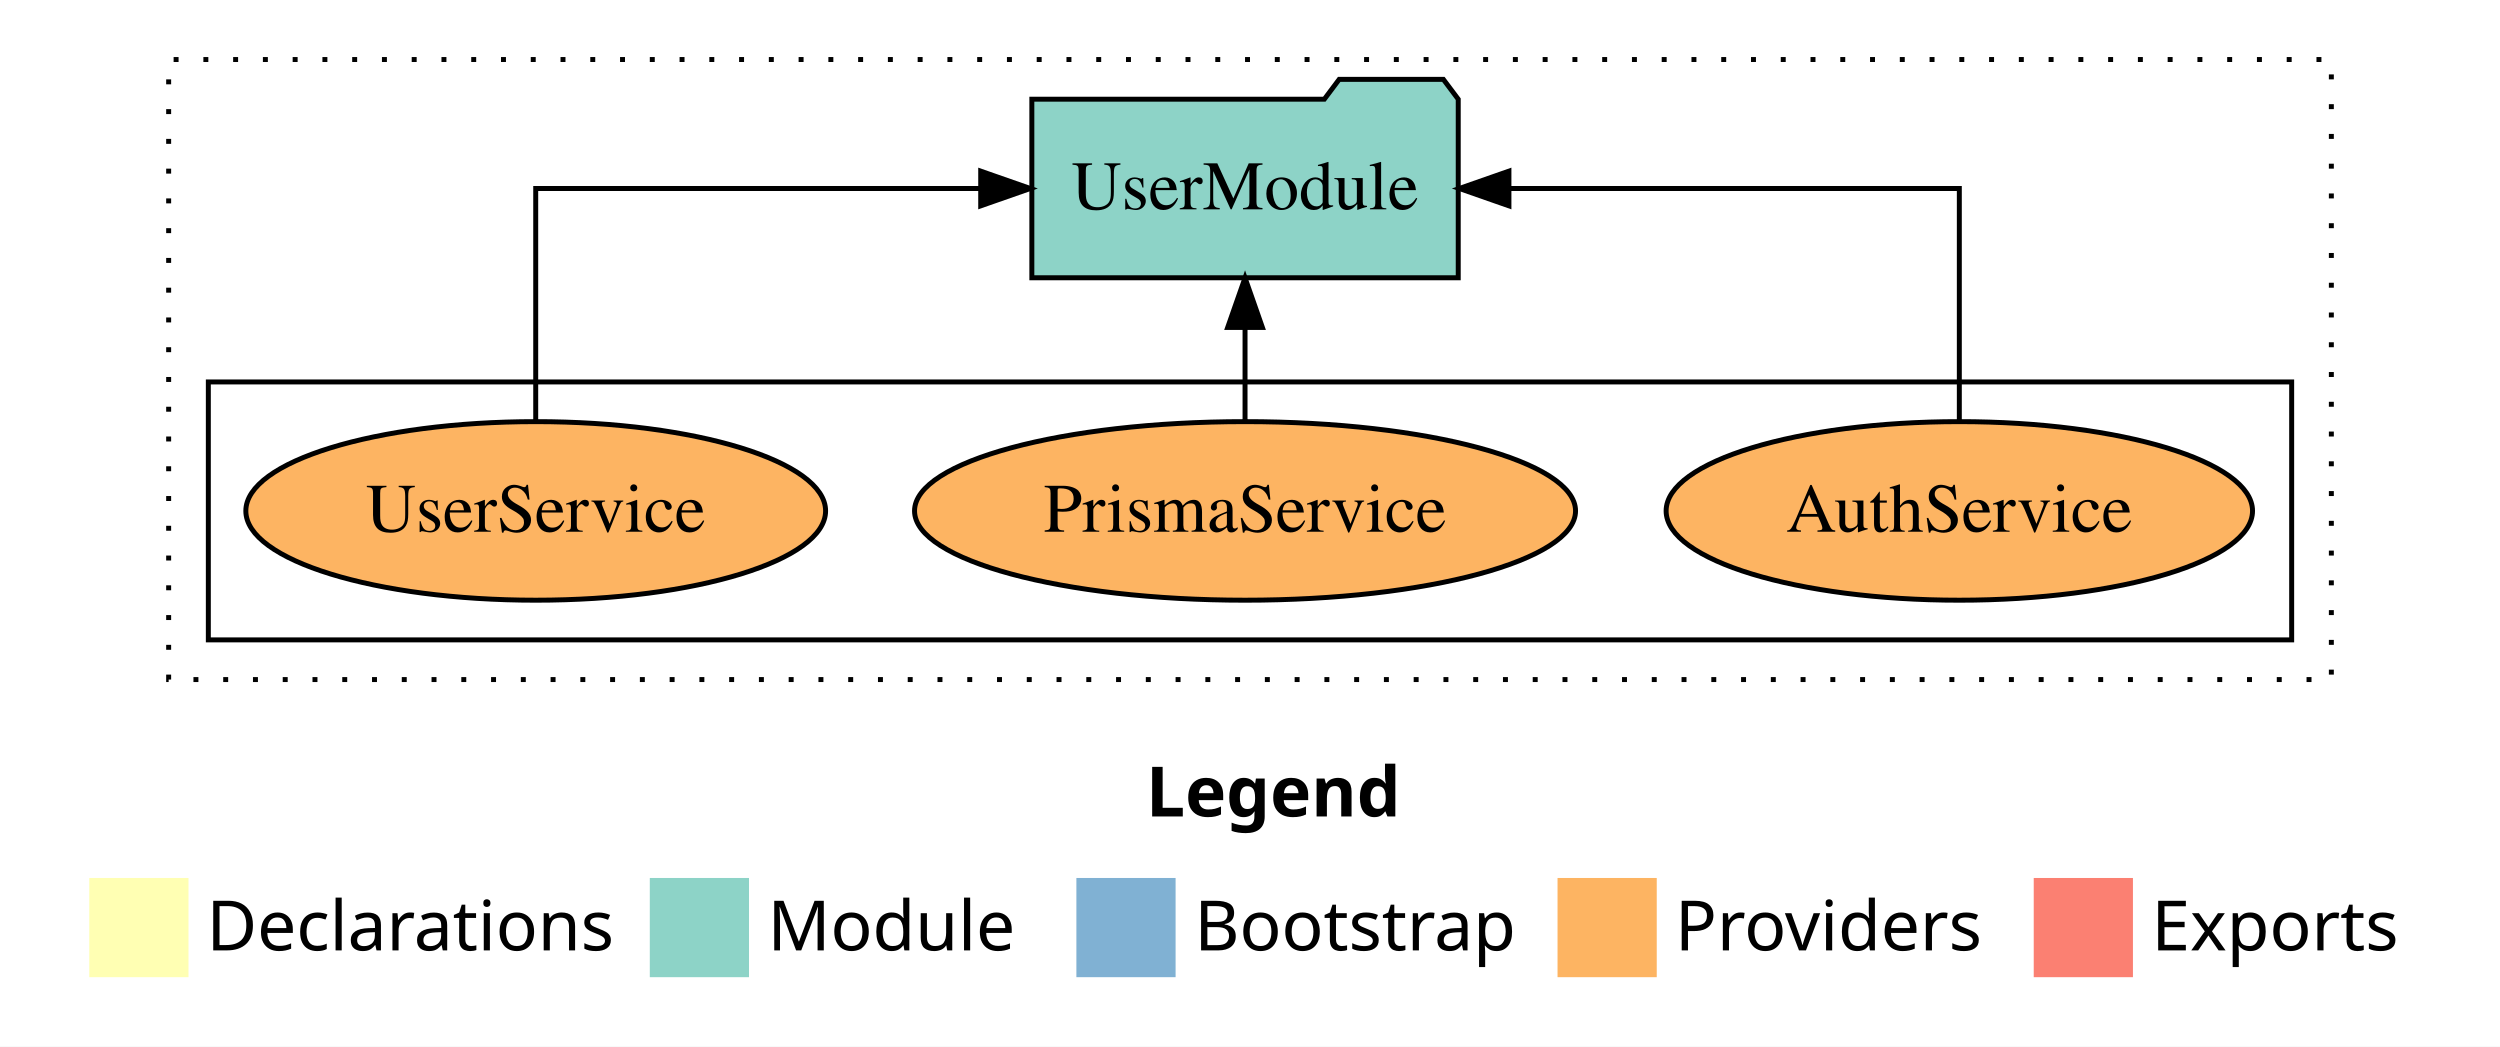
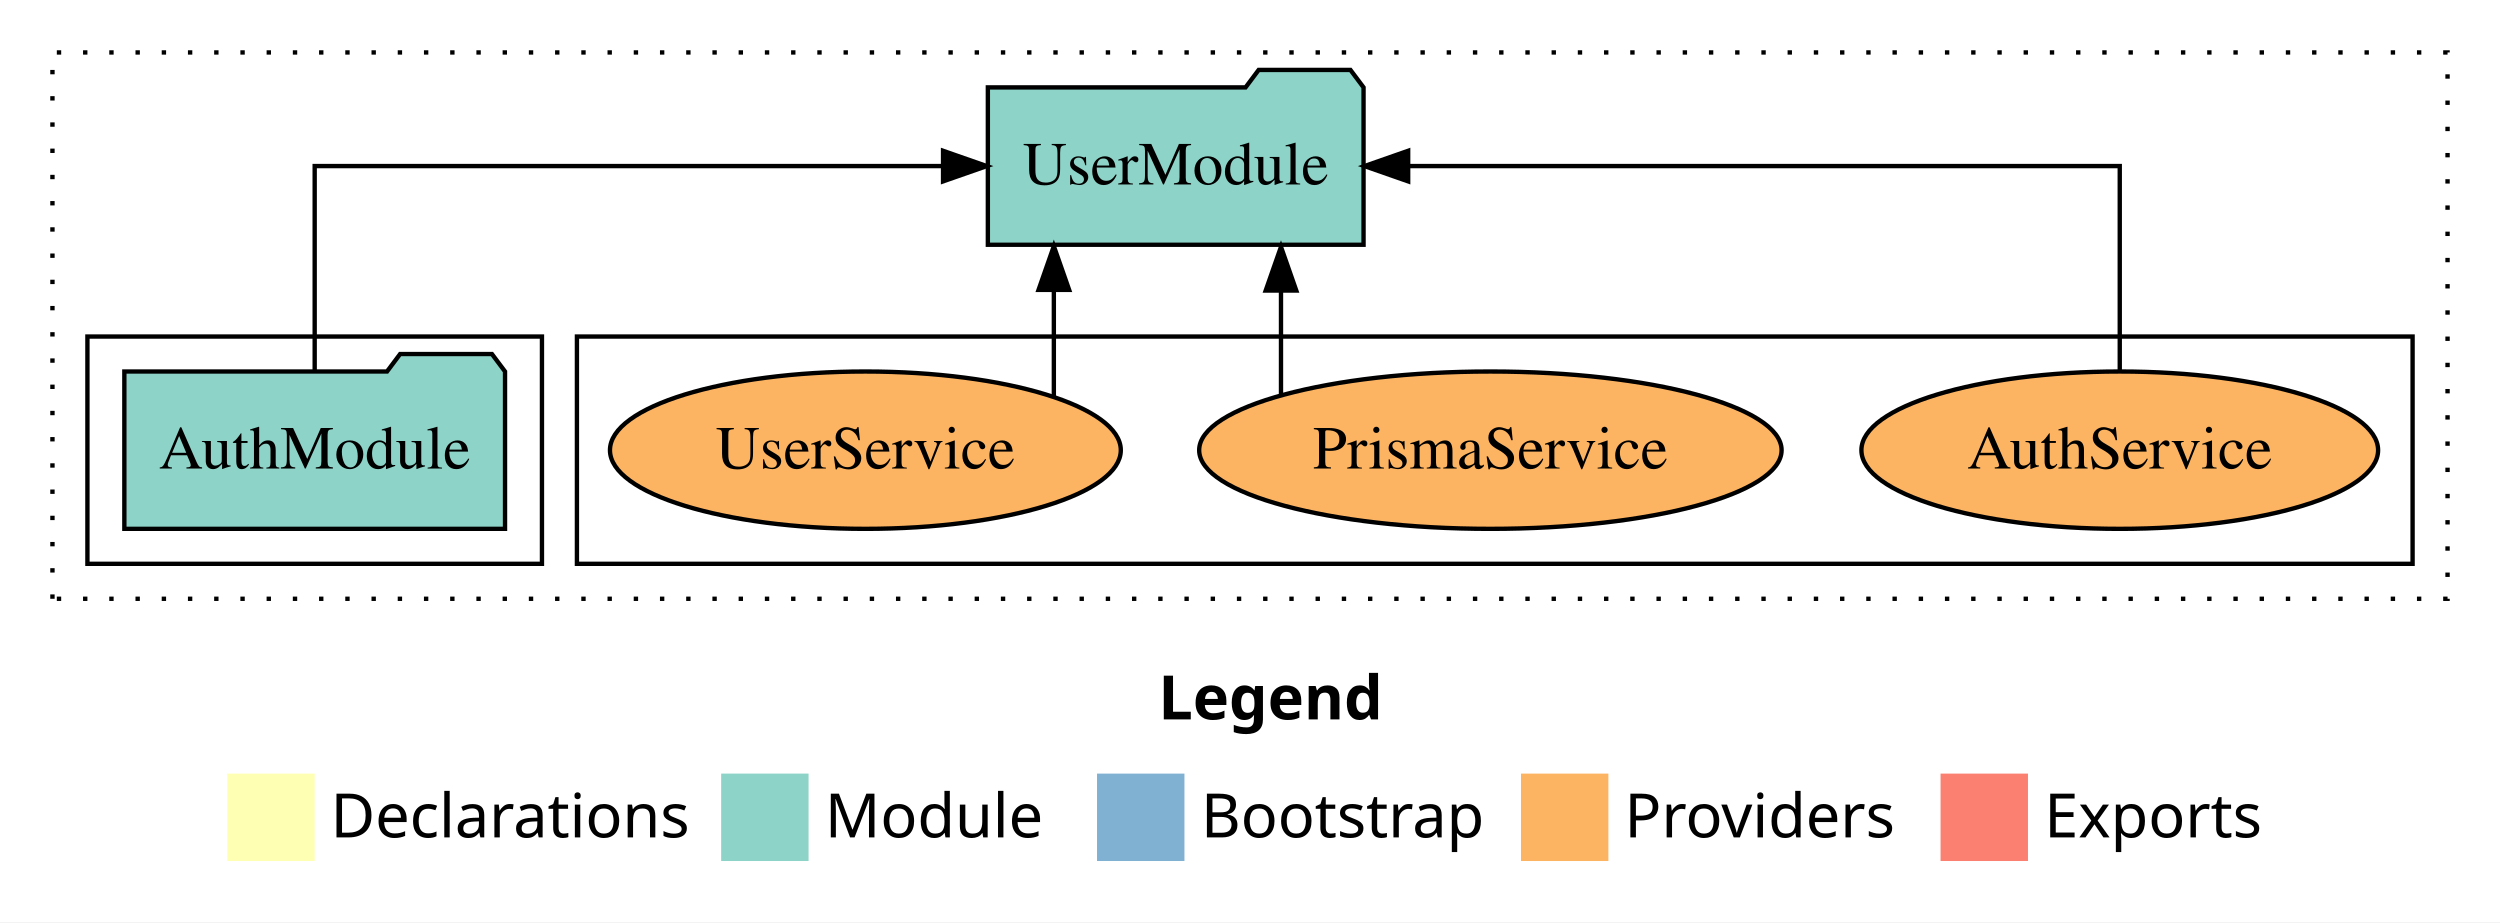
- <svg xmlns="http://www.w3.org/2000/svg" width="504pt" height="211pt" viewBox="0.00 0.00 504.00 211.00">
+ <svg xmlns="http://www.w3.org/2000/svg" width="572pt" height="211pt" viewBox="0.00 0.00 572.00 211.00">
  <g id="graph0" class="graph" transform="scale(1 1) rotate(0) translate(4 207)">
-     <polygon fill="white" stroke="transparent" points="-4,4 -4,-207 500,-207 500,4 -4,4" />
-     <text text-anchor="start" x="227.01" y="-42.4" font-family="Times-12" font-weight="bold" font-size="14.00">Legend</text>
-     <polygon fill="#ffffb3" stroke="transparent" points="14,-10 14,-30 34,-30 34,-10 14,-10" />
-     <text text-anchor="start" x="37.63" y="-15.4" font-family="Times-12" font-size="14.00">  Declarations</text>
-     <polygon fill="#8dd3c7" stroke="transparent" points="127,-10 127,-30 147,-30 147,-10 127,-10" />
-     <text text-anchor="start" x="150.73" y="-15.4" font-family="Times-12" font-size="14.00">  Module</text>
-     <polygon fill="#80b1d3" stroke="transparent" points="213,-10 213,-30 233,-30 233,-10 213,-10" />
-     <text text-anchor="start" x="236.78" y="-15.4" font-family="Times-12" font-size="14.00">  Bootstrap</text>
-     <polygon fill="#fdb462" stroke="transparent" points="310,-10 310,-30 330,-30 330,-10 310,-10" />
-     <text text-anchor="start" x="333.67" y="-15.4" font-family="Times-12" font-size="14.00">  Providers</text>
-     <polygon fill="#fb8072" stroke="transparent" points="406,-10 406,-30 426,-30 426,-10 406,-10" />
-     <text text-anchor="start" x="429.73" y="-15.4" font-family="Times-12" font-size="14.00">  Exports</text>
+     <polygon fill="white" stroke="transparent" points="-4,4 -4,-207 568,-207 568,4 -4,4" />
+     <text text-anchor="start" x="261.01" y="-42.4" font-family="Times-12" font-weight="bold" font-size="14.00">Legend</text>
+     <polygon fill="#ffffb3" stroke="transparent" points="48,-10 48,-30 68,-30 68,-10 48,-10" />
+     <text text-anchor="start" x="71.63" y="-15.4" font-family="Times-12" font-size="14.00">  Declarations</text>
+     <polygon fill="#8dd3c7" stroke="transparent" points="161,-10 161,-30 181,-30 181,-10 161,-10" />
+     <text text-anchor="start" x="184.73" y="-15.4" font-family="Times-12" font-size="14.00">  Module</text>
+     <polygon fill="#80b1d3" stroke="transparent" points="247,-10 247,-30 267,-30 267,-10 247,-10" />
+     <text text-anchor="start" x="270.78" y="-15.4" font-family="Times-12" font-size="14.00">  Bootstrap</text>
+     <polygon fill="#fdb462" stroke="transparent" points="344,-10 344,-30 364,-30 364,-10 344,-10" />
+     <text text-anchor="start" x="367.67" y="-15.4" font-family="Times-12" font-size="14.00">  Providers</text>
+     <polygon fill="#fb8072" stroke="transparent" points="440,-10 440,-30 460,-30 460,-10 440,-10" />
+     <text text-anchor="start" x="463.73" y="-15.4" font-family="Times-12" font-size="14.00">  Exports</text>
    <g id="clust1" class="cluster">
-       <polygon fill="none" stroke="black" stroke-dasharray="1,5" points="30,-70 30,-195 466,-195 466,-70 30,-70" />
+       <polygon fill="none" stroke="black" stroke-dasharray="1,5" points="8,-70 8,-195 556,-195 556,-70 8,-70" />
    </g>
    <g id="clust6" class="cluster">
-       <polygon fill="none" stroke="black" points="38,-78 38,-130 458,-130 458,-78 38,-78" />
+       <polygon fill="none" stroke="black" points="128,-78 128,-130 548,-130 548,-78 128,-78" />
+     </g>
+     <g id="clust3" class="cluster">
+       <polygon fill="none" stroke="black" points="16,-78 16,-130 120,-130 120,-78 16,-78" />
    </g>
    <g id="node1" class="node">
-       <ellipse fill="#fdb462" stroke="black" cx="391" cy="-104" rx="59.11" ry="18" />
-       <text text-anchor="middle" x="391" y="-99.8" font-family="Times,serif" font-size="14.00">AuthService</text>
+       <polygon fill="#8dd3c7" stroke="black" points="111.55,-122 108.55,-126 87.55,-126 84.55,-122 24.45,-122 24.45,-86 111.55,-86 111.55,-122" />
+       <text text-anchor="middle" x="68" y="-99.8" font-family="Times,serif" font-size="14.00">AuthModule</text>
+     </g>
+     <g id="node2" class="node">
+       <polygon fill="#8dd3c7" stroke="black" points="307.98,-187 304.98,-191 283.98,-191 280.98,-187 222.02,-187 222.02,-151 307.98,-151 307.98,-187" />
+       <text text-anchor="middle" x="265" y="-164.8" font-family="Times,serif" font-size="14.00">UserModule</text>
+     </g>
+     <g id="edge1" class="edge">
+       <path fill="none" stroke="black" d="M68,-122.11C68,-141.34 68,-169 68,-169 68,-169 211.77,-169 211.77,-169" />
+       <polygon fill="black" stroke="black" points="211.77,-172.5 221.77,-169 211.77,-165.5 211.77,-172.5" />
+     </g>
+     <g id="node3" class="node">
+       <ellipse fill="#fdb462" stroke="black" cx="481" cy="-104" rx="59.11" ry="18" />
+       <text text-anchor="middle" x="481" y="-99.8" font-family="Times,serif" font-size="14.00">AuthService</text>
+     </g>
+     <g id="edge2" class="edge">
+       <path fill="none" stroke="black" d="M481,-122.11C481,-141.34 481,-169 481,-169 481,-169 318.19,-169 318.19,-169" />
+       <polygon fill="black" stroke="black" points="318.19,-165.5 308.19,-169 318.19,-172.5 318.19,-165.5" />
    </g>
    <g id="node4" class="node">
-       <polygon fill="#8dd3c7" stroke="black" points="289.98,-187 286.98,-191 265.98,-191 262.98,-187 204.02,-187 204.02,-151 289.98,-151 289.98,-187" />
-       <text text-anchor="middle" x="247" y="-164.8" font-family="Times,serif" font-size="14.00">UserModule</text>
-     </g>
-     <g id="edge1" class="edge">
-       <path fill="none" stroke="black" d="M391,-122.11C391,-141.34 391,-169 391,-169 391,-169 300.2,-169 300.2,-169" />
-       <polygon fill="black" stroke="black" points="300.2,-165.5 290.2,-169 300.2,-172.5 300.2,-165.5" />
-     </g>
-     <g id="node2" class="node">
-       <ellipse fill="#fdb462" stroke="black" cx="247" cy="-104" rx="66.63" ry="18" />
-       <text text-anchor="middle" x="247" y="-99.8" font-family="Times,serif" font-size="14.00">PrismaService</text>
-     </g>
-     <g id="edge2" class="edge">
-       <path fill="none" stroke="black" d="M247,-122.11C247,-122.11 247,-140.99 247,-140.99" />
-       <polygon fill="black" stroke="black" points="243.5,-140.99 247,-150.99 250.5,-140.99 243.5,-140.99" />
-     </g>
-     <g id="node3" class="node">
-       <ellipse fill="#fdb462" stroke="black" cx="104" cy="-104" rx="58.44" ry="18" />
-       <text text-anchor="middle" x="104" y="-99.8" font-family="Times,serif" font-size="14.00">UserService</text>
+       <ellipse fill="#fdb462" stroke="black" cx="337" cy="-104" rx="66.63" ry="18" />
+       <text text-anchor="middle" x="337" y="-99.8" font-family="Times,serif" font-size="14.00">PrismaService</text>
    </g>
    <g id="edge3" class="edge">
-       <path fill="none" stroke="black" d="M104,-122.11C104,-141.34 104,-169 104,-169 104,-169 193.71,-169 193.71,-169" />
-       <polygon fill="black" stroke="black" points="193.71,-172.5 203.71,-169 193.71,-165.5 193.71,-172.5" />
+       <path fill="none" stroke="black" d="M289.09,-116.84C289.09,-116.84 289.09,-140.52 289.09,-140.52" />
+       <polygon fill="black" stroke="black" points="285.59,-140.52 289.09,-150.52 292.59,-140.52 285.59,-140.52" />
+     </g>
+     <g id="node5" class="node">
+       <ellipse fill="#fdb462" stroke="black" cx="194" cy="-104" rx="58.44" ry="18" />
+       <text text-anchor="middle" x="194" y="-99.8" font-family="Times,serif" font-size="14.00">UserService</text>
+     </g>
+     <g id="edge4" class="edge">
+       <path fill="none" stroke="black" d="M237.12,-116.23C237.12,-116.23 237.12,-140.68 237.12,-140.68" />
+       <polygon fill="black" stroke="black" points="233.62,-140.68 237.12,-150.68 240.62,-140.68 233.62,-140.68" />
    </g>
  </g>
</svg>
